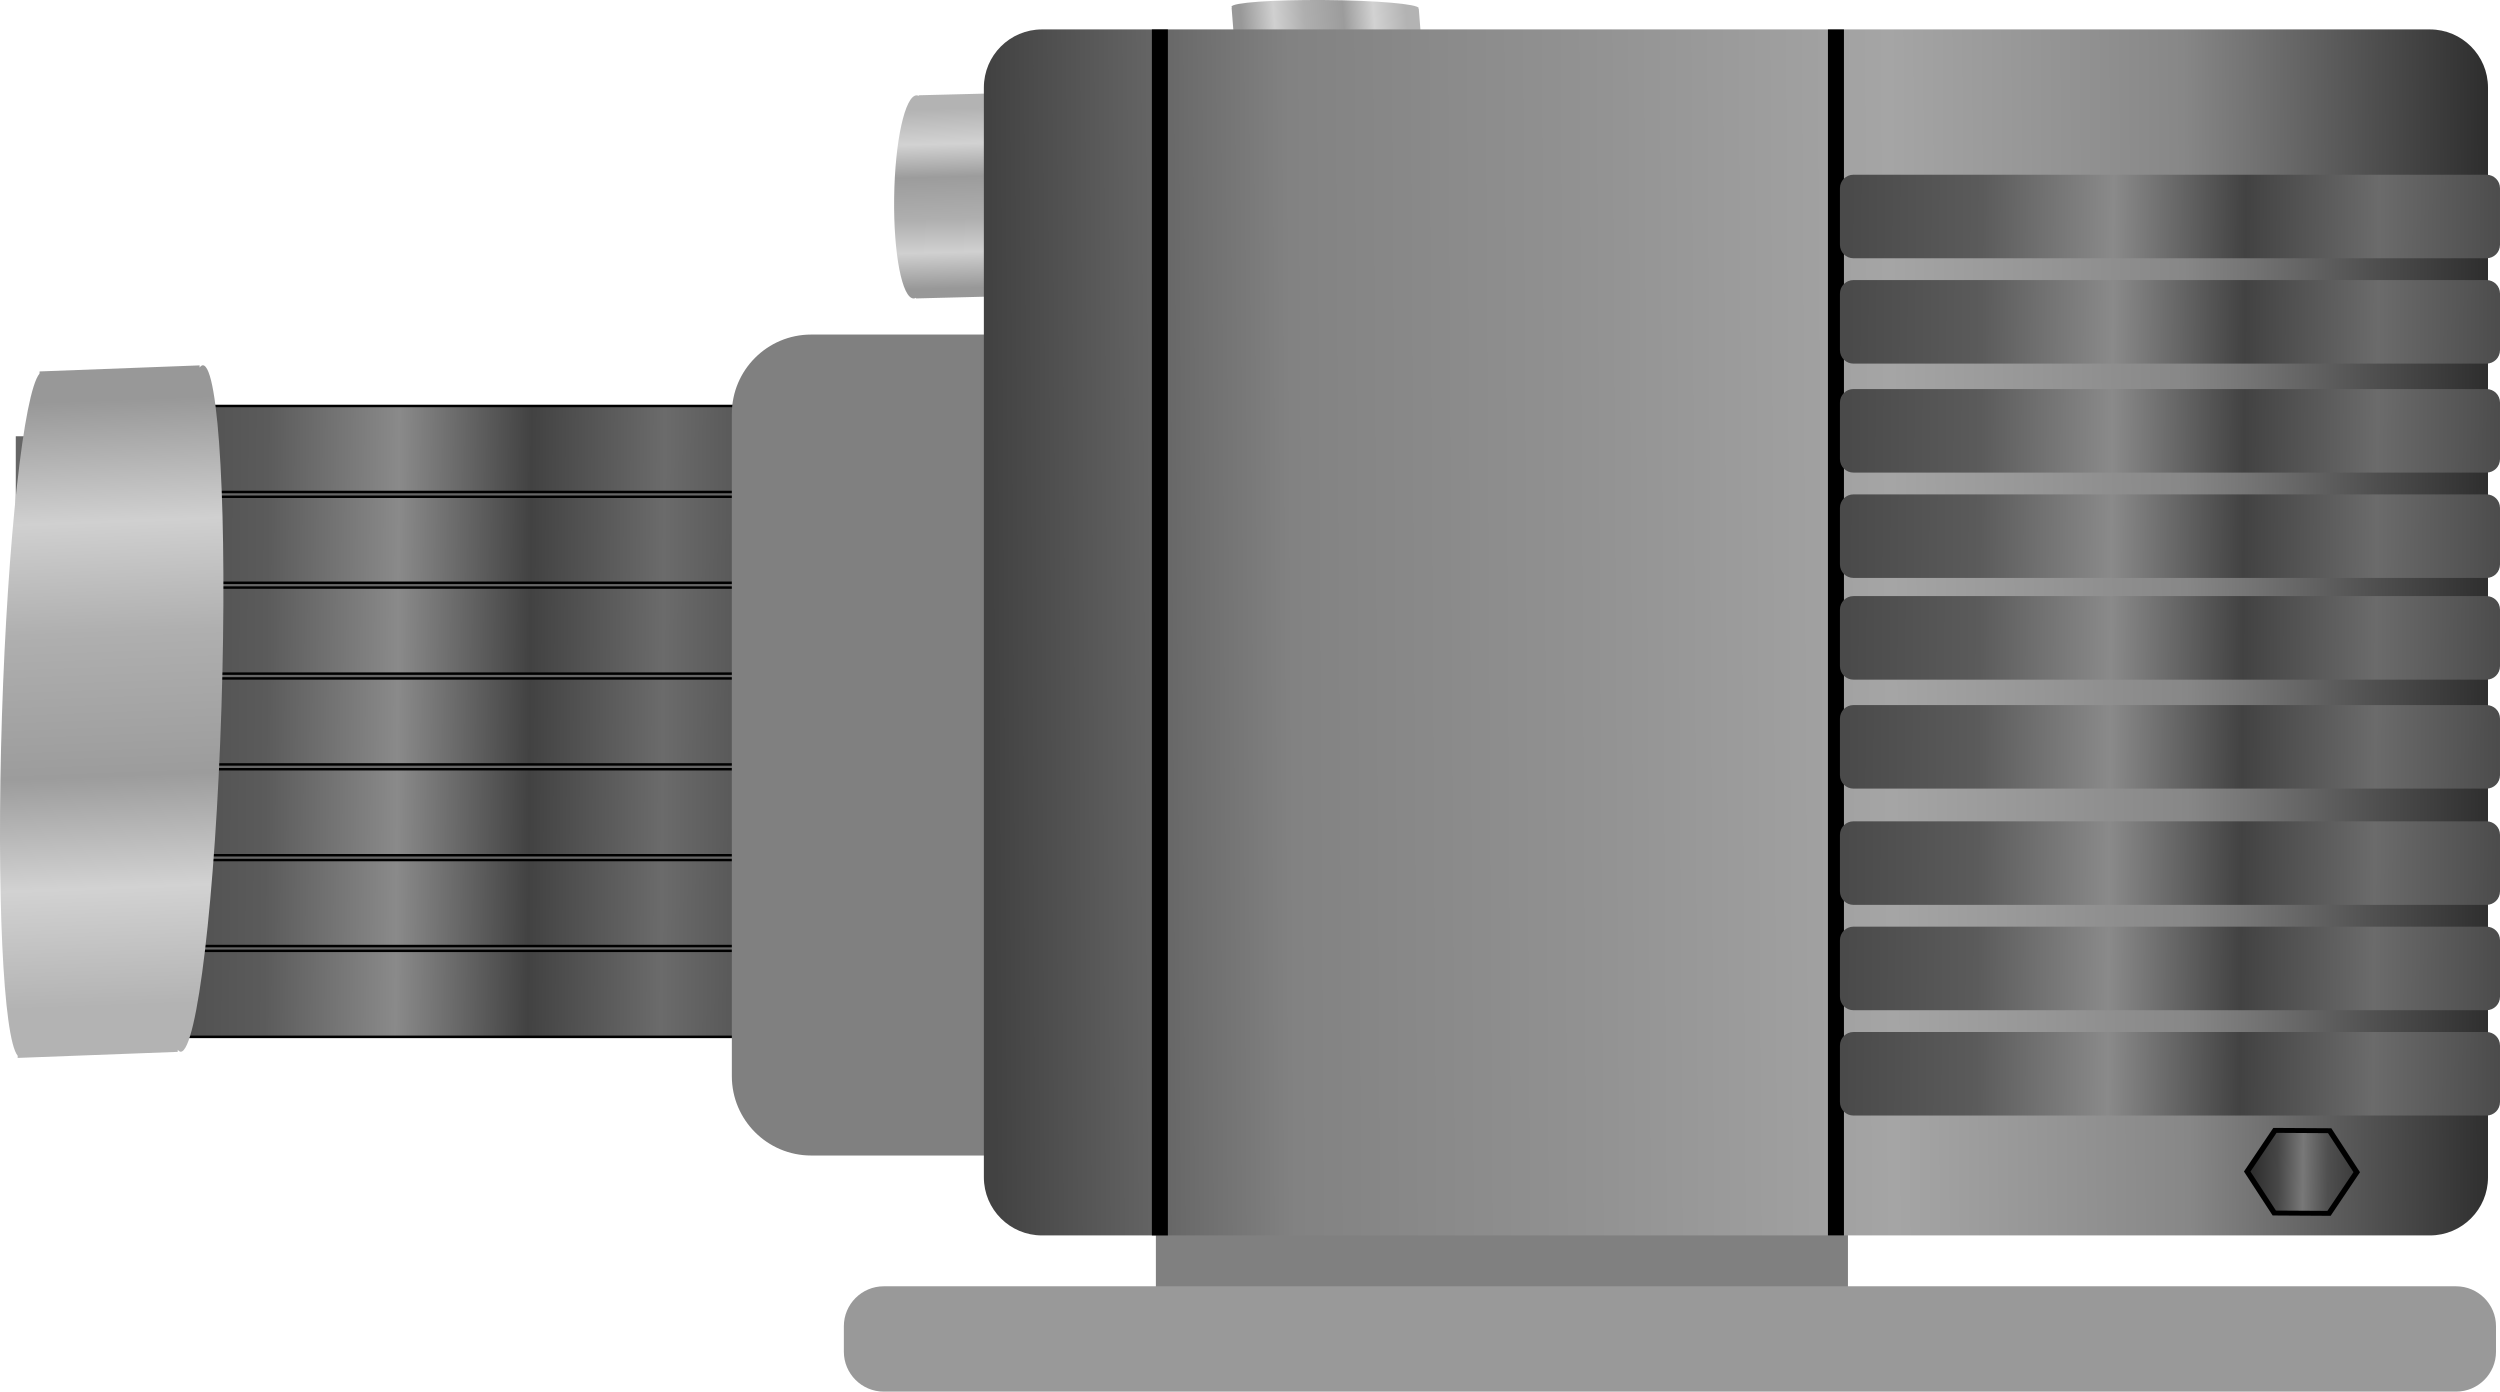
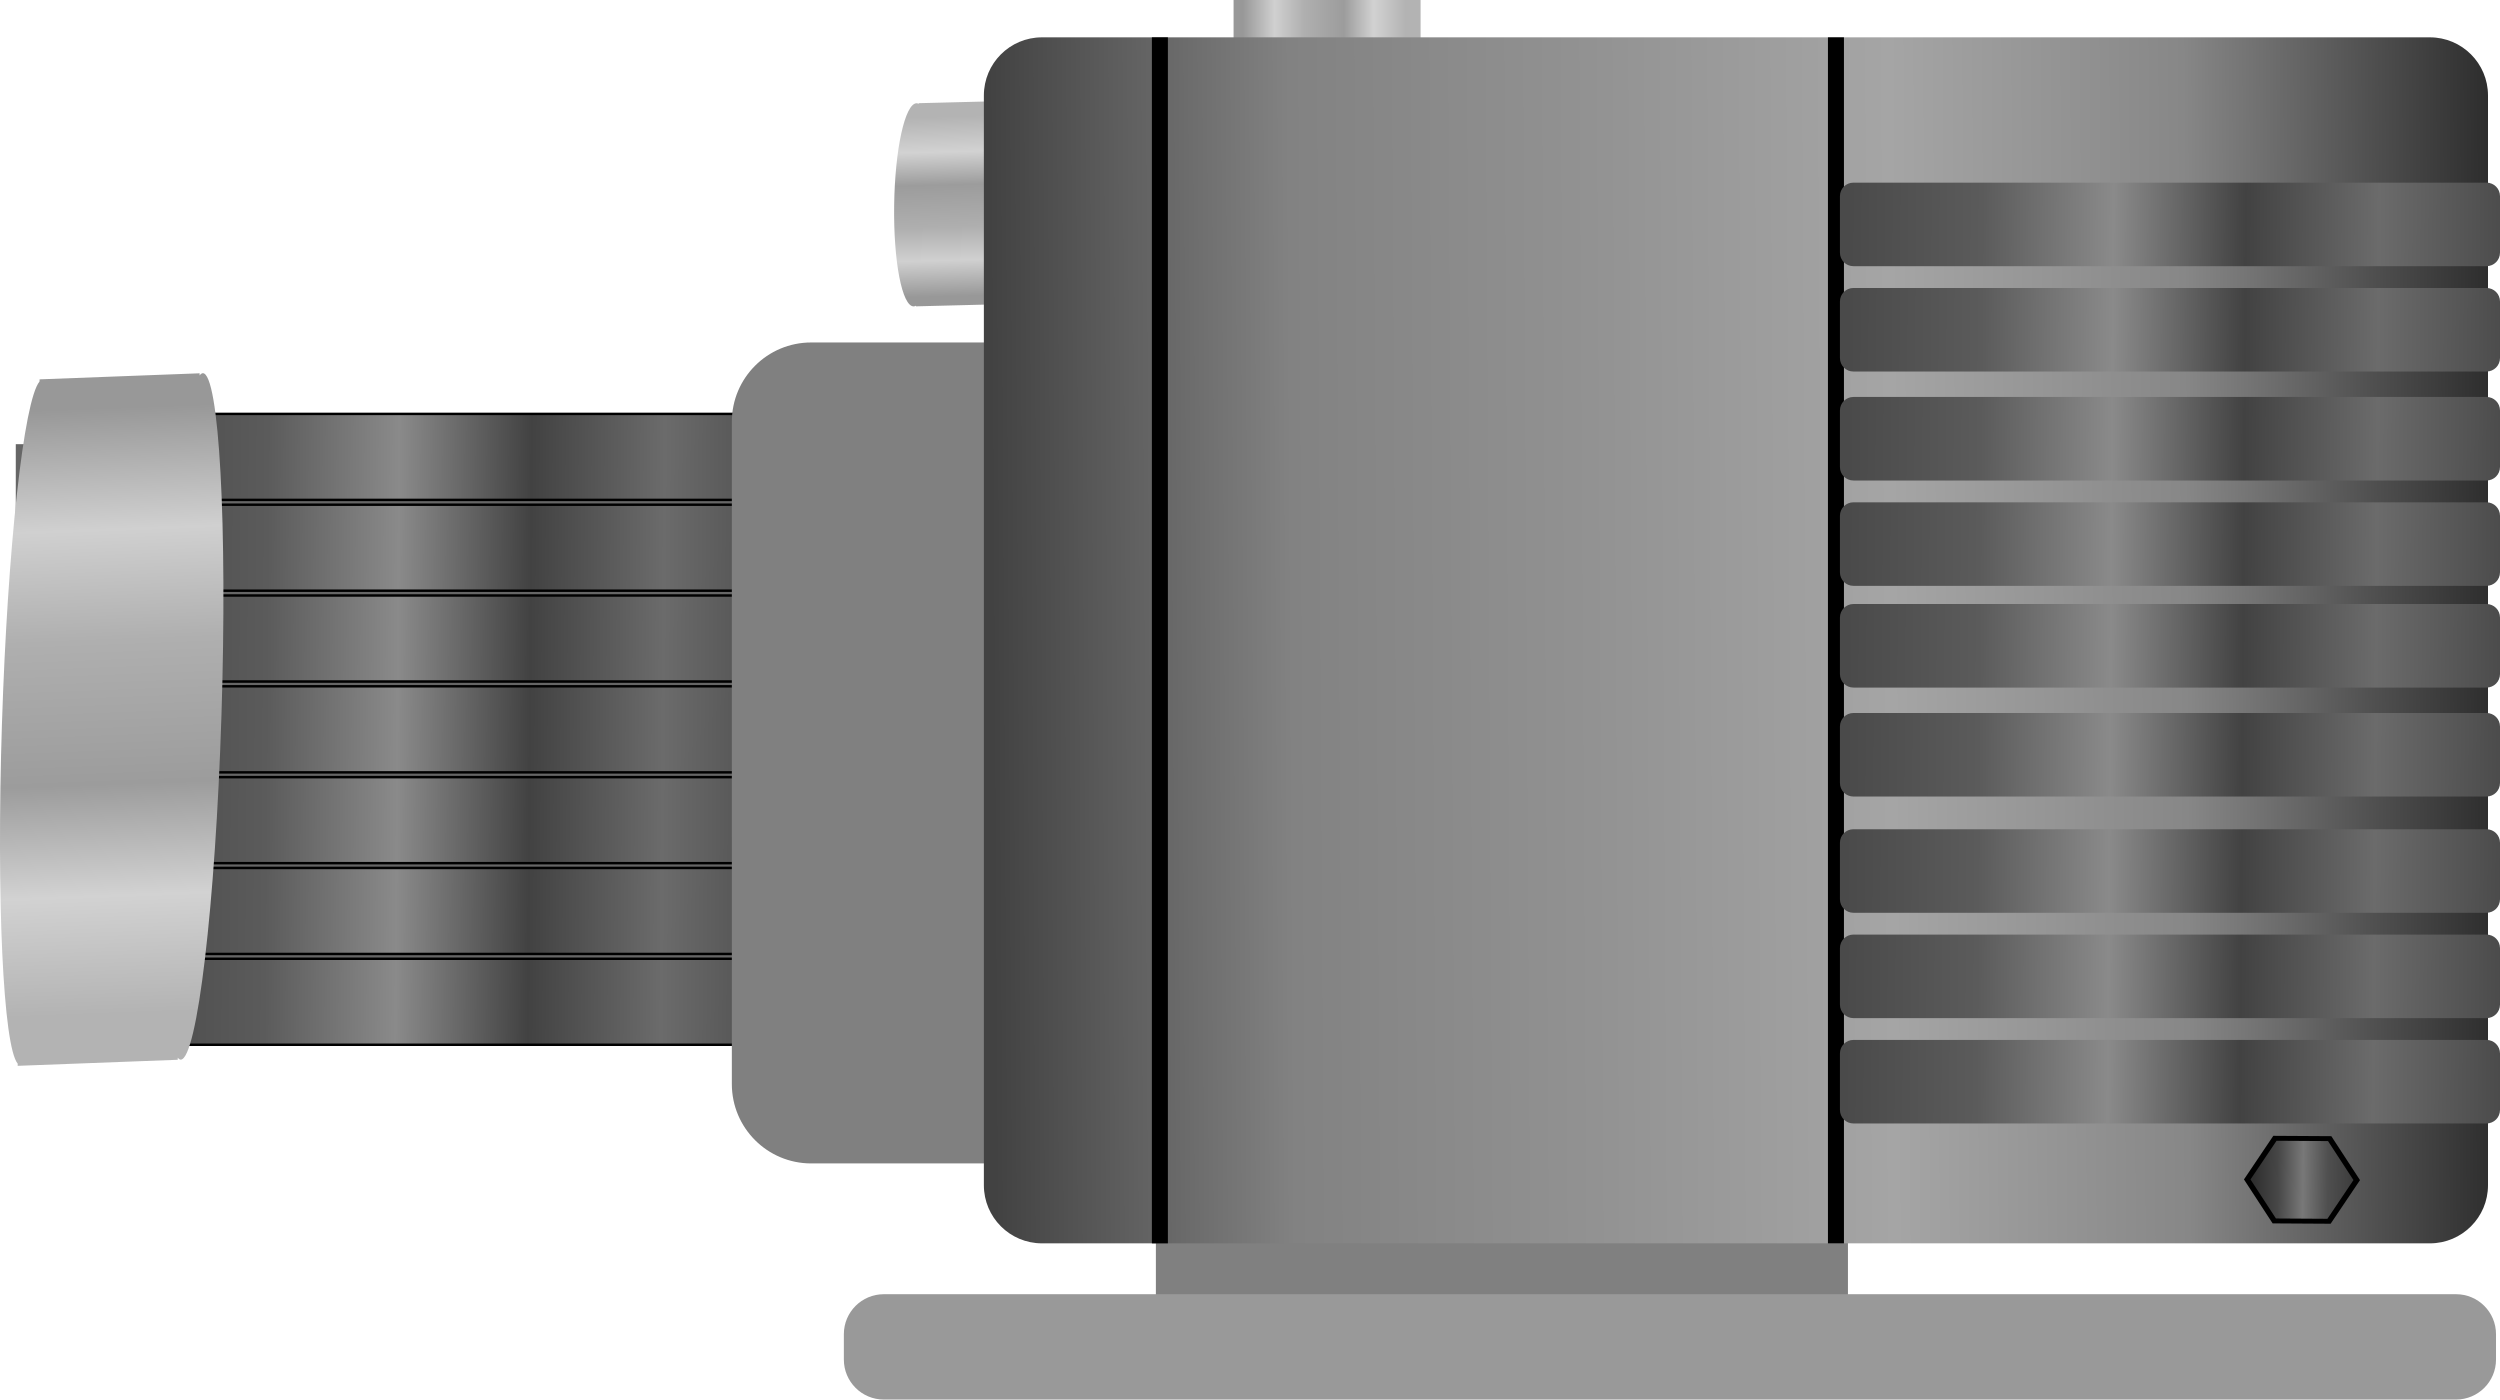
- <svg xmlns="http://www.w3.org/2000/svg" xmlns:xlink="http://www.w3.org/1999/xlink" width="300" height="166.996" viewBox="0 0 300 166.996" version="1.1" id="svg798">
+ <svg xmlns="http://www.w3.org/2000/svg" xmlns:xlink="http://www.w3.org/1999/xlink" width="300" height="167.946" viewBox="0 0 300 167.946" version="1.1" id="svg798">
  <defs id="defs795">
-     <linearGradient xlink:href="#linearGradient31314" id="linearGradient22397" gradientUnits="userSpaceOnUse" gradientTransform="matrix(-0.8492636,-0.00625268,-0.02362168,-0.3014218,-40.07522,102.1644)" x1="134.835" y1="185.429" x2="171.708" y2="185.429" />
    <linearGradient id="linearGradient31314">
      <stop style="stop-color:#b3b3b3;stop-opacity:1;" offset="0.077" id="stop31302" />
      <stop style="stop-color:#d2d2d2;stop-opacity:1;" offset="0.249" id="stop31304" />
      <stop style="stop-color:#9c9c9c;stop-opacity:1;" offset="0.41" id="stop31306" />
      <stop style="stop-color:#afafaf;stop-opacity:1;" offset="0.618" id="stop31308" />
      <stop style="stop-color:#d0d0d0;stop-opacity:1;" offset="0.779" id="stop31310" />
      <stop style="stop-color:#989898;stop-opacity:1;" offset="0.955" id="stop31312" />
    </linearGradient>
-     <linearGradient xlink:href="#linearGradient44730" id="linearGradient55895-5" gradientUnits="userSpaceOnUse" x1="58.135" y1="65.447" x2="77.913" y2="65.566" gradientTransform="matrix(5.540035,0,0,5.030684,-695.1655,-124.4133)" />
    <linearGradient id="linearGradient44730">
      <stop style="stop-color:#4a4a4a;stop-opacity:1;" offset="0" id="stop44726" />
      <stop style="stop-color:#5b5b5b;stop-opacity:1;" offset="0.201" id="stop44821" />
      <stop style="stop-color:#8a8a8a;stop-opacity:1;" offset="0.4" id="stop44823" />
      <stop style="stop-color:#424242;stop-opacity:1;" offset="0.6" id="stop44825" />
      <stop style="stop-color:#6b6b6b;stop-opacity:1;" offset="0.802" id="stop44829" />
      <stop style="stop-color:#4a4a4a;stop-opacity:1;" offset="1" id="stop44728" />
    </linearGradient>
-     <linearGradient xlink:href="#linearGradient31314" id="linearGradient31318-5" x1="134.835" y1="185.429" x2="171.708" y2="185.429" gradientUnits="userSpaceOnUse" gradientTransform="matrix(0.09952983,-3.114128,1.205166,-0.04560753,-615.1722,645.0634)" />
-     <linearGradient xlink:href="#linearGradient31314" id="linearGradient76316-0" gradientUnits="userSpaceOnUse" gradientTransform="matrix(-0.01277006,0.9216237,-0.8524192,0.02158476,-73.63443,-72.1904)" x1="134.835" y1="185.429" x2="171.708" y2="185.429" />
-     <linearGradient xlink:href="#linearGradient48501" id="linearGradient48503-5" x1="32.603" y1="49.265" x2="77.553" y2="49.025" gradientUnits="userSpaceOnUse" gradientTransform="matrix(5.540035,0,0,5.030684,-410.948,-111.1472)" />
    <linearGradient id="linearGradient48501">
      <stop style="stop-color:#424242;stop-opacity:1;" offset="0" id="stop48497" />
      <stop style="stop-color:#828282;stop-opacity:1;" offset="0.2" id="stop48505" />
      <stop style="stop-color:#929292;stop-opacity:1;" offset="0.4" id="stop48507" />
      <stop style="stop-color:#a5a5a5;stop-opacity:1;" offset="0.6" id="stop48509" />
      <stop style="stop-color:#878787;stop-opacity:1;" offset="0.796" id="stop48511" />
      <stop style="stop-color:#2d2d2d;stop-opacity:1;" offset="1" id="stop48499" />
    </linearGradient>
-     <linearGradient xlink:href="#linearGradient44730" id="linearGradient44732-4" x1="58.135" y1="65.447" x2="77.913" y2="65.566" gradientUnits="userSpaceOnUse" gradientTransform="matrix(5.540035,0,0,5.030684,-410.948,-111.1472)" />
-     <linearGradient xlink:href="#linearGradient92545" id="linearGradient7719" gradientUnits="userSpaceOnUse" x1="6.357" y1="24.031" x2="18.098" y2="24.152" />
    <linearGradient id="linearGradient92545">
      <stop style="stop-color:#2f2f2f;stop-opacity:1;" offset="0" id="stop92541" />
      <stop style="stop-color:#474747;stop-opacity:1;" offset="0.249" id="stop92549" />
      <stop style="stop-color:#787878;stop-opacity:1;" offset="0.5" id="stop92551" />
      <stop style="stop-color:#4f4f4f;stop-opacity:1;" offset="0.75" id="stop92553" />
      <stop style="stop-color:#3d3d3d;stop-opacity:1;" offset="1" id="stop92543" />
    </linearGradient>
+     <linearGradient xlink:href="#linearGradient44730" id="linearGradient55895-5-1" gradientUnits="userSpaceOnUse" x1="58.135" y1="65.447" x2="77.913" y2="65.566" gradientTransform="matrix(5.540035,0,0,5.030684,-1082.064,-273.6879)" />
+     <linearGradient xlink:href="#linearGradient31314" id="linearGradient31318-5-7" x1="134.835" y1="185.429" x2="171.708" y2="185.429" gradientUnits="userSpaceOnUse" gradientTransform="matrix(0.09952983,-3.114128,1.205166,-0.04560753,-1002.071,495.7888)" />
+     <linearGradient xlink:href="#linearGradient31314" id="linearGradient76316-0-8" gradientUnits="userSpaceOnUse" gradientTransform="matrix(-0.01277006,0.9216237,-0.8524192,0.02158476,-460.5329,-221.465)" x1="134.835" y1="185.429" x2="171.708" y2="185.429" />
+     <linearGradient xlink:href="#linearGradient12626" id="linearGradient12628" x1="-577.099" y1="-105.957" x2="-546.054" y2="-105.957" gradientUnits="userSpaceOnUse" />
+     <linearGradient id="linearGradient12626">
+       <stop style="stop-color:#989898;stop-opacity:1;" offset="0.05" id="stop12624" />
+       <stop style="stop-color:#d0d0d0;stop-opacity:1;" offset="0.22" id="stop12636" />
+       <stop style="stop-color:#afafaf;stop-opacity:1;" offset="0.38" id="stop12634" />
+       <stop style="stop-color:#9c9c9c;stop-opacity:1;" offset="0.59" id="stop12632" />
+       <stop style="stop-color:#d2d2d2;stop-opacity:1;" offset="0.75" id="stop12630" />
+       <stop style="stop-color:#b3b3b3;stop-opacity:1;" offset="0.92" id="stop12622" />
+     </linearGradient>
+     <linearGradient xlink:href="#linearGradient48501" id="linearGradient48503-5-4" x1="32.603" y1="49.265" x2="77.553" y2="49.025" gradientUnits="userSpaceOnUse" gradientTransform="matrix(5.540035,0,0,5.030684,-797.8465,-260.4218)" />
+     <linearGradient xlink:href="#linearGradient44730" id="linearGradient44732-4-3" x1="58.135" y1="65.447" x2="77.913" y2="65.566" gradientUnits="userSpaceOnUse" gradientTransform="matrix(5.540035,0,0,5.030684,-797.8465,-260.4218)" />
+     <linearGradient xlink:href="#linearGradient92545" id="linearGradient75726" gradientUnits="userSpaceOnUse" x1="6.357" y1="24.031" x2="18.098" y2="24.152" />
  </defs>
-   <g id="pump" transform="matrix(0.722892,0,0,0.722892,285.5231,-29.45836)">
-     <path id="path76314-5-6" style="fill:url(#linearGradient22397);fill-opacity:1;stroke-width:0.479" d="m -174.385,49.87 a 15.54,1.233 0.453 0 0 15.356,-0.994 l 0.096,7.12e-4 -0.01,-0.127 -0.511,-6.519 -0.096,-7.12e-4 a 15.54,1.233 0.453 0 0 0.086,-0.126 15.54,1.233 0.453 0 0 -15.635,-1.349 15.54,1.233 0.453 0 0 -15.442,1.12 15.54,1.233 0.453 0 0 0.108,0.127 l -0.098,-7.22e-4 0.511,6.519 0.01,0.127 0.098,7.21e-4 a 15.54,1.233 0.453 0 0 15.528,1.221 z m 15.679,-1.118 -0.763,-6.711 z" />
-     <rect style="fill:#808080;stroke-width:3.431;stroke-linecap:square;paint-order:markers stroke fill" id="rect50079-5" width="114.882" height="36.18" x="-203.097" y="227.139" ry="2.246" />
-     <rect style="fill:#666666;stroke-width:1.98;stroke-linecap:square;paint-order:markers stroke fill" id="rect19760-8" width="192.577" height="97.687" x="-392.354" y="113.171" ry="15.029" rx="0" />
-     <path id="rect55893-8" style="fill:url(#linearGradient55895-5);fill-opacity:1;stroke:#000000;stroke-width:0.823;stroke-linecap:square;stroke-opacity:1;paint-order:markers stroke fill" d="m -371.515,108.347 c -1.244,0 -2.245,1.001 -2.245,2.245 v 9.379 c 0,1.244 1.001,2.245 2.245,2.245 h 105.079 c 1.244,0 2.247,-1.001 2.247,-2.245 v -9.379 c 0,-1.244 -1.002,-2.245 -2.247,-2.245 z m 0,15.075 c -1.244,0 -2.245,1.001 -2.245,2.245 v 9.379 c 0,1.244 1.001,2.245 2.245,2.245 h 105.079 c 1.244,0 2.247,-1.001 2.247,-2.245 v -9.379 c 0,-1.244 -1.002,-2.245 -2.247,-2.245 z m 0,15.075 c -1.244,0 -2.245,1.001 -2.245,2.245 v 9.379 c 0,1.244 1.001,2.245 2.245,2.245 h 105.079 c 1.244,0 2.247,-1.001 2.247,-2.245 v -9.379 c 0,-1.244 -1.002,-2.245 -2.247,-2.245 z m 0,15.075 c -1.244,0 -2.245,1.001 -2.245,2.245 v 9.377 c 0,1.244 1.001,2.247 2.245,2.247 h 105.079 c 1.244,0 2.247,-1.002 2.247,-2.247 v -9.377 c 0,-1.244 -1.002,-2.245 -2.247,-2.245 z m 0,15.074 c -1.244,0 -2.245,1.002 -2.245,2.247 v 9.377 c 0,1.244 1.001,2.247 2.245,2.247 h 105.079 c 1.244,0 2.247,-1.002 2.247,-2.247 v -9.377 c 0,-1.244 -1.002,-2.247 -2.247,-2.247 z m 0,15.075 c -1.244,0 -2.245,1.002 -2.245,2.247 v 9.377 c 0,1.244 1.001,2.247 2.245,2.247 h 105.079 c 1.244,0 2.247,-1.002 2.247,-2.247 v -9.377 c 0,-1.244 -1.002,-2.247 -2.247,-2.247 z m 0,15.075 c -1.244,0 -2.245,1.002 -2.245,2.247 v 9.377 c 0,1.244 1.001,2.245 2.245,2.245 h 105.079 c 1.244,0 2.247,-1.001 2.247,-2.245 v -9.377 c 0,-1.244 -1.002,-2.247 -2.247,-2.247 z" />
-     <rect style="fill:#808080;stroke-width:1.546;stroke-linecap:square;paint-order:markers stroke fill" id="rect32992-8" width="57.773" height="136.279" x="-273.488" y="96.287" ry="13.17" />
-     <path id="path31294-3" style="fill:url(#linearGradient31318-5);fill-opacity:1;stroke-width:1.832" d="m -394.65,159.555 a 4.926,57.009 1.861 0 0 2.618,56.459 l -0.011,0.351 0.506,-0.019 26.063,-0.986 0.011,-0.351 a 4.926,57.009 1.861 0 0 0.495,0.332 4.926,57.009 1.861 0 0 6.757,-57.165 4.926,57.009 1.861 0 0 -3.115,-56.791 4.926,57.009 1.861 0 0 -0.517,0.378 l 0.011,-0.359 -26.063,0.986 -0.506,0.019 -0.011,0.359 a 4.926,57.009 1.861 0 0 -6.237,56.787 z m 3.085,57.661 26.852,-1.885 z" />
-     <path id="path76314-7" style="fill:url(#linearGradient76316-0);fill-opacity:1;stroke-width:0.839" d="m -220.77,72.873 a 3.488,16.865 0.894 0 0 -2.9,-16.679 l 0.001,-0.104 -0.358,0.009 -18.435,0.467 -0.001,0.104 a 3.488,16.865 0.894 0 0 -0.356,-0.095 3.488,16.865 0.894 0 0 -3.725,16.951 3.488,16.865 0.894 0 0 3.257,16.774 3.488,16.865 0.894 0 0 0.359,-0.115 l -0.001,0.106 18.435,-0.467 0.358,-0.009 0.001,-0.106 a 3.488,16.865 0.894 0 0 3.364,-16.836 z m -3.252,-17.032 -18.976,0.738 z" />
-     <rect style="fill:url(#linearGradient48503-5);fill-opacity:1;stroke-width:1.58;stroke-linecap:square;paint-order:markers stroke fill" id="rect19032-7" width="249.686" height="200.198" x="-231.652" y="45.634" ry="9.648" />
-     <rect style="fill:#999999;stroke-width:1.463;stroke-linecap:square;paint-order:markers stroke fill" id="rect26348-8" width="274.257" height="17.487" x="-254.894" y="254.274" ry="6.633" />
-     <rect style="fill:#000000;stroke-width:0.802;stroke-linecap:square;paint-order:markers stroke fill" id="rect31432-3" width="2.656" height="200.198" x="-91.535" y="45.634" ry="0" />
-     <rect style="fill:#000000;stroke-width:0.802;stroke-linecap:square;paint-order:markers stroke fill" id="rect38076-8" width="2.656" height="200.198" x="-203.761" y="45.634" ry="0" />
-     <path id="rect43160-9" style="fill:url(#linearGradient44732-4);fill-opacity:1;stroke-width:0.823;stroke-linecap:square;paint-order:markers stroke fill" d="m -87.297,69.755 c -1.244,0 -2.247,1.001 -2.247,2.245 v 9.379 c 0,1.244 1.002,2.245 2.247,2.245 H 17.781 c 1.244,0 2.245,-1.001 2.245,-2.245 v -9.379 c 0,-1.244 -1.001,-2.245 -2.245,-2.245 z m 0,17.487 c -1.244,0 -2.247,1.002 -2.247,2.247 v 9.377 c 0,1.244 1.002,2.245 2.247,2.245 H 17.781 c 1.244,0 2.245,-1.001 2.245,-2.245 v -9.377 c 0,-1.244 -1.001,-2.247 -2.245,-2.247 z m 0,18.09 c -1.244,0 -2.247,1.001 -2.247,2.245 v 9.379 c 0,1.244 1.002,2.245 2.247,2.245 H 17.781 c 1.244,0 2.245,-1.001 2.245,-2.245 V 107.577 c 0,-1.244 -1.001,-2.245 -2.245,-2.245 z m 0,17.487 c -1.244,0 -2.247,1.001 -2.247,2.245 v 9.379 c 0,1.244 1.002,2.245 2.247,2.245 H 17.781 c 1.244,0 2.245,-1.001 2.245,-2.245 v -9.379 c 0,-1.244 -1.001,-2.245 -2.245,-2.245 z m 0,16.884 c -1.244,0 -2.247,1.002 -2.247,2.247 v 9.377 c 0,1.244 1.002,2.247 2.247,2.247 H 17.781 c 1.244,0 2.245,-1.002 2.245,-2.247 v -9.377 c 0,-1.244 -1.001,-2.247 -2.245,-2.247 z m 0,18.09 c -1.244,0 -2.247,1.002 -2.247,2.247 v 9.377 c 0,1.244 1.002,2.245 2.247,2.245 H 17.781 c 1.244,0 2.245,-1.001 2.245,-2.245 v -9.377 c 0,-1.244 -1.001,-2.247 -2.245,-2.247 z m 0,19.297 c -1.244,0 -2.247,1.001 -2.247,2.245 v 9.377 c 0,1.244 1.002,2.247 2.247,2.247 H 17.781 c 1.244,0 2.245,-1.002 2.245,-2.247 v -9.377 c 0,-1.244 -1.001,-2.245 -2.245,-2.245 z m 0,17.487 c -1.244,0 -2.247,1.001 -2.247,2.245 v 9.377 c 0,1.244 1.002,2.247 2.247,2.247 H 17.781 c 1.244,0 2.245,-1.002 2.245,-2.247 v -9.377 c 0,-1.244 -1.001,-2.245 -2.245,-2.245 z m 0,17.487 c -1.244,0 -2.247,1.001 -2.247,2.245 v 9.379 c 0,1.244 1.002,2.245 2.247,2.245 H 17.781 c 1.244,0 2.245,-1.001 2.245,-2.245 v -9.379 c 0,-1.244 -1.001,-2.245 -2.245,-2.245 z" />
-     <path style="fill:url(#linearGradient7719);fill-opacity:1;stroke:#000000;stroke-width:1.332;stroke-linecap:square;stroke-dasharray:none;stroke-opacity:1;paint-order:markers stroke fill" id="path91087-0" d="m 15.103,29.487 -6.066,-0.042 -2.997,-5.274 3.069,-5.232 6.066,0.042 2.997,5.274 z" transform="matrix(1.409041,0,0,1.227903,-29.90276,205.5486)" />
+   <g id="pump-9" transform="matrix(0.722892,0,0,0.722892,565.2089,79.40101)">
+     <rect style="fill:#808080;stroke-width:3.431;stroke-linecap:square;paint-order:markers stroke fill" id="rect50079-5-3" width="114.882" height="36.18" x="-589.996" y="77.864" ry="2.246" />
+     <rect style="fill:#666666;stroke-width:1.98;stroke-linecap:square;paint-order:markers stroke fill" id="rect19760-8-5" width="192.577" height="97.687" x="-779.253" y="-36.104" ry="15.029" rx="0" />
+     <path id="rect55893-8-6" style="fill:url(#linearGradient55895-5-1);fill-opacity:1;stroke:#000000;stroke-width:0.823;stroke-linecap:square;stroke-opacity:1;paint-order:markers stroke fill" d="m -758.414,-40.928 c -1.244,0 -2.245,1.001 -2.245,2.245 v 9.379 c 0,1.244 1.001,2.245 2.245,2.245 h 105.079 c 1.244,0 2.247,-1.001 2.247,-2.245 v -9.379 c 0,-1.244 -1.002,-2.245 -2.247,-2.245 z m 0,15.075 c -1.244,0 -2.245,1.001 -2.245,2.245 v 9.379 c 0,1.244 1.001,2.245 2.245,2.245 h 105.079 c 1.244,0 2.247,-1.001 2.247,-2.245 v -9.379 c 0,-1.244 -1.002,-2.245 -2.247,-2.245 z m 0,15.075 c -1.244,0 -2.245,1.001 -2.245,2.245 v 9.379 c 0,1.244 1.001,2.245 2.245,2.245 h 105.079 c 1.244,0 2.247,-1.001 2.247,-2.245 V -8.532 c 0,-1.244 -1.002,-2.245 -2.247,-2.245 z m 0,15.075 c -1.244,0 -2.245,1.001 -2.245,2.245 v 9.377 c 0,1.244 1.001,2.247 2.245,2.247 h 105.079 c 1.244,0 2.247,-1.002 2.247,-2.247 V 6.543 c 0,-1.244 -1.002,-2.245 -2.247,-2.245 z m 0,15.074 c -1.244,0 -2.245,1.002 -2.245,2.247 v 9.377 c 0,1.244 1.001,2.247 2.245,2.247 h 105.079 c 1.244,0 2.247,-1.002 2.247,-2.247 v -9.377 c 0,-1.244 -1.002,-2.247 -2.247,-2.247 z m 0,15.075 c -1.244,0 -2.245,1.002 -2.245,2.247 v 9.377 c 0,1.244 1.001,2.247 2.245,2.247 h 105.079 c 1.244,0 2.247,-1.002 2.247,-2.247 v -9.377 c 0,-1.244 -1.002,-2.247 -2.247,-2.247 z m 0,15.075 c -1.244,0 -2.245,1.002 -2.245,2.247 v 9.377 c 0,1.244 1.001,2.245 2.245,2.245 h 105.079 c 1.244,0 2.247,-1.001 2.247,-2.245 v -9.377 c 0,-1.244 -1.002,-2.247 -2.247,-2.247 z" />
+     <rect style="fill:#808080;stroke-width:1.546;stroke-linecap:square;paint-order:markers stroke fill" id="rect32992-8-0" width="57.773" height="136.279" x="-660.386" y="-52.988" ry="13.17" />
+     <path id="path31294-3-9" style="fill:url(#linearGradient31318-5-7);fill-opacity:1;stroke-width:1.832" d="m -781.548,10.28 a 4.926,57.009 1.861 0 0 2.618,56.459 l -0.011,0.351 0.506,-0.019 26.063,-0.986 0.011,-0.351 a 4.926,57.009 1.861 0 0 0.495,0.332 4.926,57.009 1.861 0 0 6.757,-57.165 4.926,57.009 1.861 0 0 -3.115,-56.791 4.926,57.009 1.861 0 0 -0.517,0.378 l 0.011,-0.359 -26.063,0.986 -0.506,0.019 -0.011,0.359 a 4.926,57.009 1.861 0 0 -6.237,56.787 z m 3.085,57.661 26.852,-1.885 z" />
+     <path id="path76314-7-9" style="fill:url(#linearGradient76316-0-8);fill-opacity:1;stroke-width:0.839" d="m -607.669,-76.402 a 3.488,16.865 0.894 0 0 -2.9,-16.679 l 10e-4,-0.104 -0.358,0.009 -18.435,0.467 -0.001,0.104 a 3.488,16.865 0.894 0 0 -0.356,-0.095 3.488,16.865 0.894 0 0 -3.725,16.951 3.488,16.865 0.894 0 0 3.257,16.774 3.488,16.865 0.894 0 0 0.359,-0.115 l -10e-4,0.106 18.435,-0.467 0.358,-0.009 10e-4,-0.106 a 3.488,16.865 0.894 0 0 3.364,-16.836 z m -3.252,-17.032 -18.976,0.738 z" />
+     <rect style="fill:url(#linearGradient12628);fill-opacity:1;stroke:none;stroke-width:0.657;stroke-linecap:square;stroke-dasharray:none;paint-order:markers stroke fill" id="rect12620" width="31.045" height="7.761" x="-577.099" y="-109.838" />
+     <rect style="fill:url(#linearGradient48503-5-4);fill-opacity:1;stroke-width:1.58;stroke-linecap:square;paint-order:markers stroke fill" id="rect19032-7-4" width="249.686" height="200.198" x="-618.55" y="-103.64" ry="9.648" />
+     <rect style="fill:#999999;stroke-width:1.463;stroke-linecap:square;paint-order:markers stroke fill" id="rect26348-8-3" width="274.257" height="17.487" x="-641.792" y="105" ry="6.633" />
+     <rect style="fill:#000000;stroke-width:0.802;stroke-linecap:square;paint-order:markers stroke fill" id="rect31432-3-6" width="2.656" height="200.198" x="-478.434" y="-103.64" ry="0" />
+     <rect style="fill:#000000;stroke-width:0.802;stroke-linecap:square;paint-order:markers stroke fill" id="rect38076-8-7" width="2.656" height="200.198" x="-590.66" y="-103.64" ry="0" />
+     <path id="rect43160-9-2" style="fill:url(#linearGradient44732-4-3);fill-opacity:1;stroke-width:0.823;stroke-linecap:square;paint-order:markers stroke fill" d="m -474.196,-79.52 c -1.244,0 -2.247,1.001 -2.247,2.245 v 9.379 c 0,1.244 1.002,2.245 2.247,2.245 h 105.079 c 1.244,0 2.245,-1.001 2.245,-2.245 v -9.379 c 0,-1.244 -1.001,-2.245 -2.245,-2.245 z m 0,17.487 c -1.244,0 -2.247,1.002 -2.247,2.247 v 9.377 c 0,1.244 1.002,2.245 2.247,2.245 h 105.079 c 1.244,0 2.245,-1.001 2.245,-2.245 v -9.377 c 0,-1.244 -1.001,-2.247 -2.245,-2.247 z m 0,18.09 c -1.244,0 -2.247,1.001 -2.247,2.245 v 9.379 c 0,1.244 1.002,2.245 2.247,2.245 h 105.079 c 1.244,0 2.245,-1.001 2.245,-2.245 v -9.379 c 0,-1.244 -1.001,-2.245 -2.245,-2.245 z m 0,17.487 c -1.244,0 -2.247,1.001 -2.247,2.245 v 9.379 c 0,1.244 1.002,2.245 2.247,2.245 h 105.079 c 1.244,0 2.245,-1.001 2.245,-2.245 v -9.379 c 0,-1.244 -1.001,-2.245 -2.245,-2.245 z m 0,16.884 c -1.244,0 -2.247,1.002 -2.247,2.247 v 9.377 c 0,1.244 1.002,2.247 2.247,2.247 h 105.079 c 1.244,0 2.245,-1.002 2.245,-2.247 v -9.377 c 0,-1.244 -1.001,-2.247 -2.245,-2.247 z m 0,18.09 c -1.244,0 -2.247,1.002 -2.247,2.247 v 9.377 c 0,1.244 1.002,2.245 2.247,2.245 h 105.079 c 1.244,0 2.245,-1.001 2.245,-2.245 v -9.377 c 0,-1.244 -1.001,-2.247 -2.245,-2.247 z m 0,19.297 c -1.244,0 -2.247,1.001 -2.247,2.245 v 9.377 c 0,1.244 1.002,2.247 2.247,2.247 h 105.079 c 1.244,0 2.245,-1.002 2.245,-2.247 v -9.377 c 0,-1.244 -1.001,-2.245 -2.245,-2.245 z m 0,17.487 c -1.244,0 -2.247,1.001 -2.247,2.245 v 9.377 c 0,1.244 1.002,2.247 2.247,2.247 h 105.079 c 1.244,0 2.245,-1.002 2.245,-2.247 v -9.377 c 0,-1.244 -1.001,-2.245 -2.245,-2.245 z m 0,17.487 c -1.244,0 -2.247,1.001 -2.247,2.245 v 9.379 c 0,1.244 1.002,2.245 2.247,2.245 h 105.079 c 1.244,0 2.245,-1.001 2.245,-2.245 v -9.379 c 0,-1.244 -1.001,-2.245 -2.245,-2.245 z" />
+     <path style="fill:url(#linearGradient75726);fill-opacity:1;stroke:#000000;stroke-width:1.332;stroke-linecap:square;stroke-dasharray:none;stroke-opacity:1;paint-order:markers stroke fill" id="path91087-0-6" d="m 15.103,29.487 -6.066,-0.042 -2.997,-5.274 3.069,-5.232 6.066,0.042 2.997,5.274 z" transform="matrix(1.409041,0,0,1.227903,-416.8012,56.27405)" />
  </g>
</svg>
